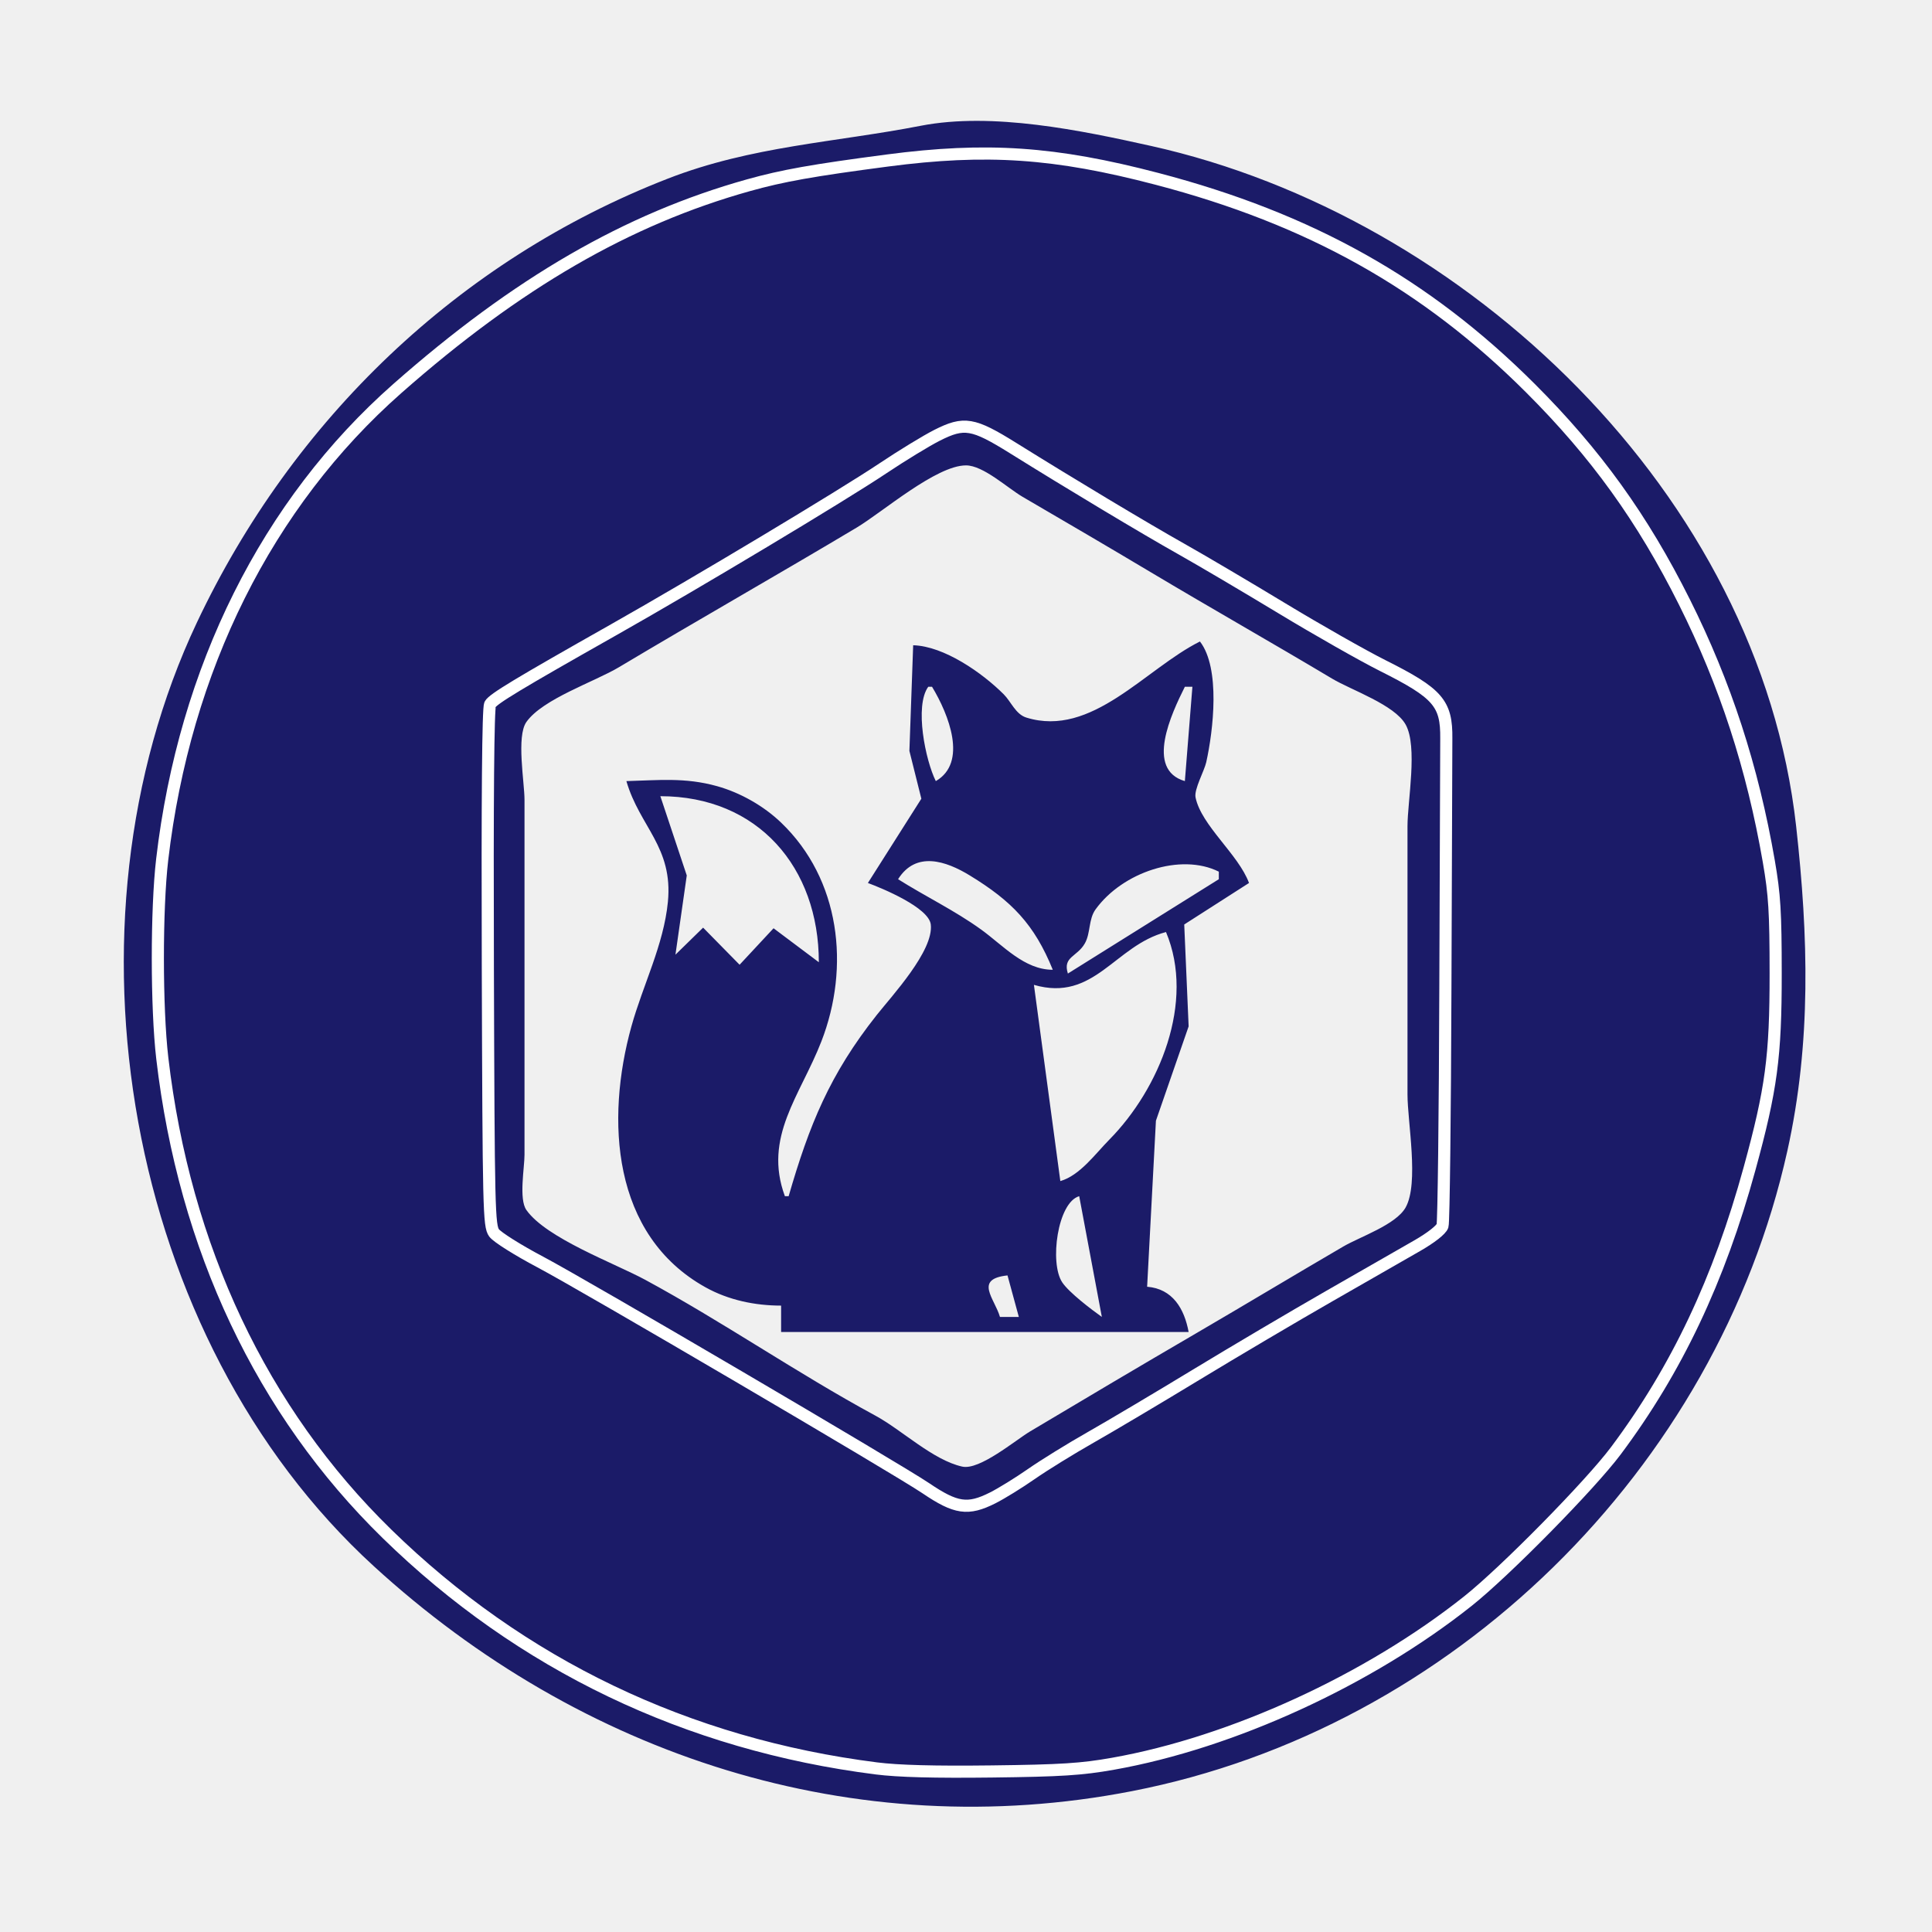
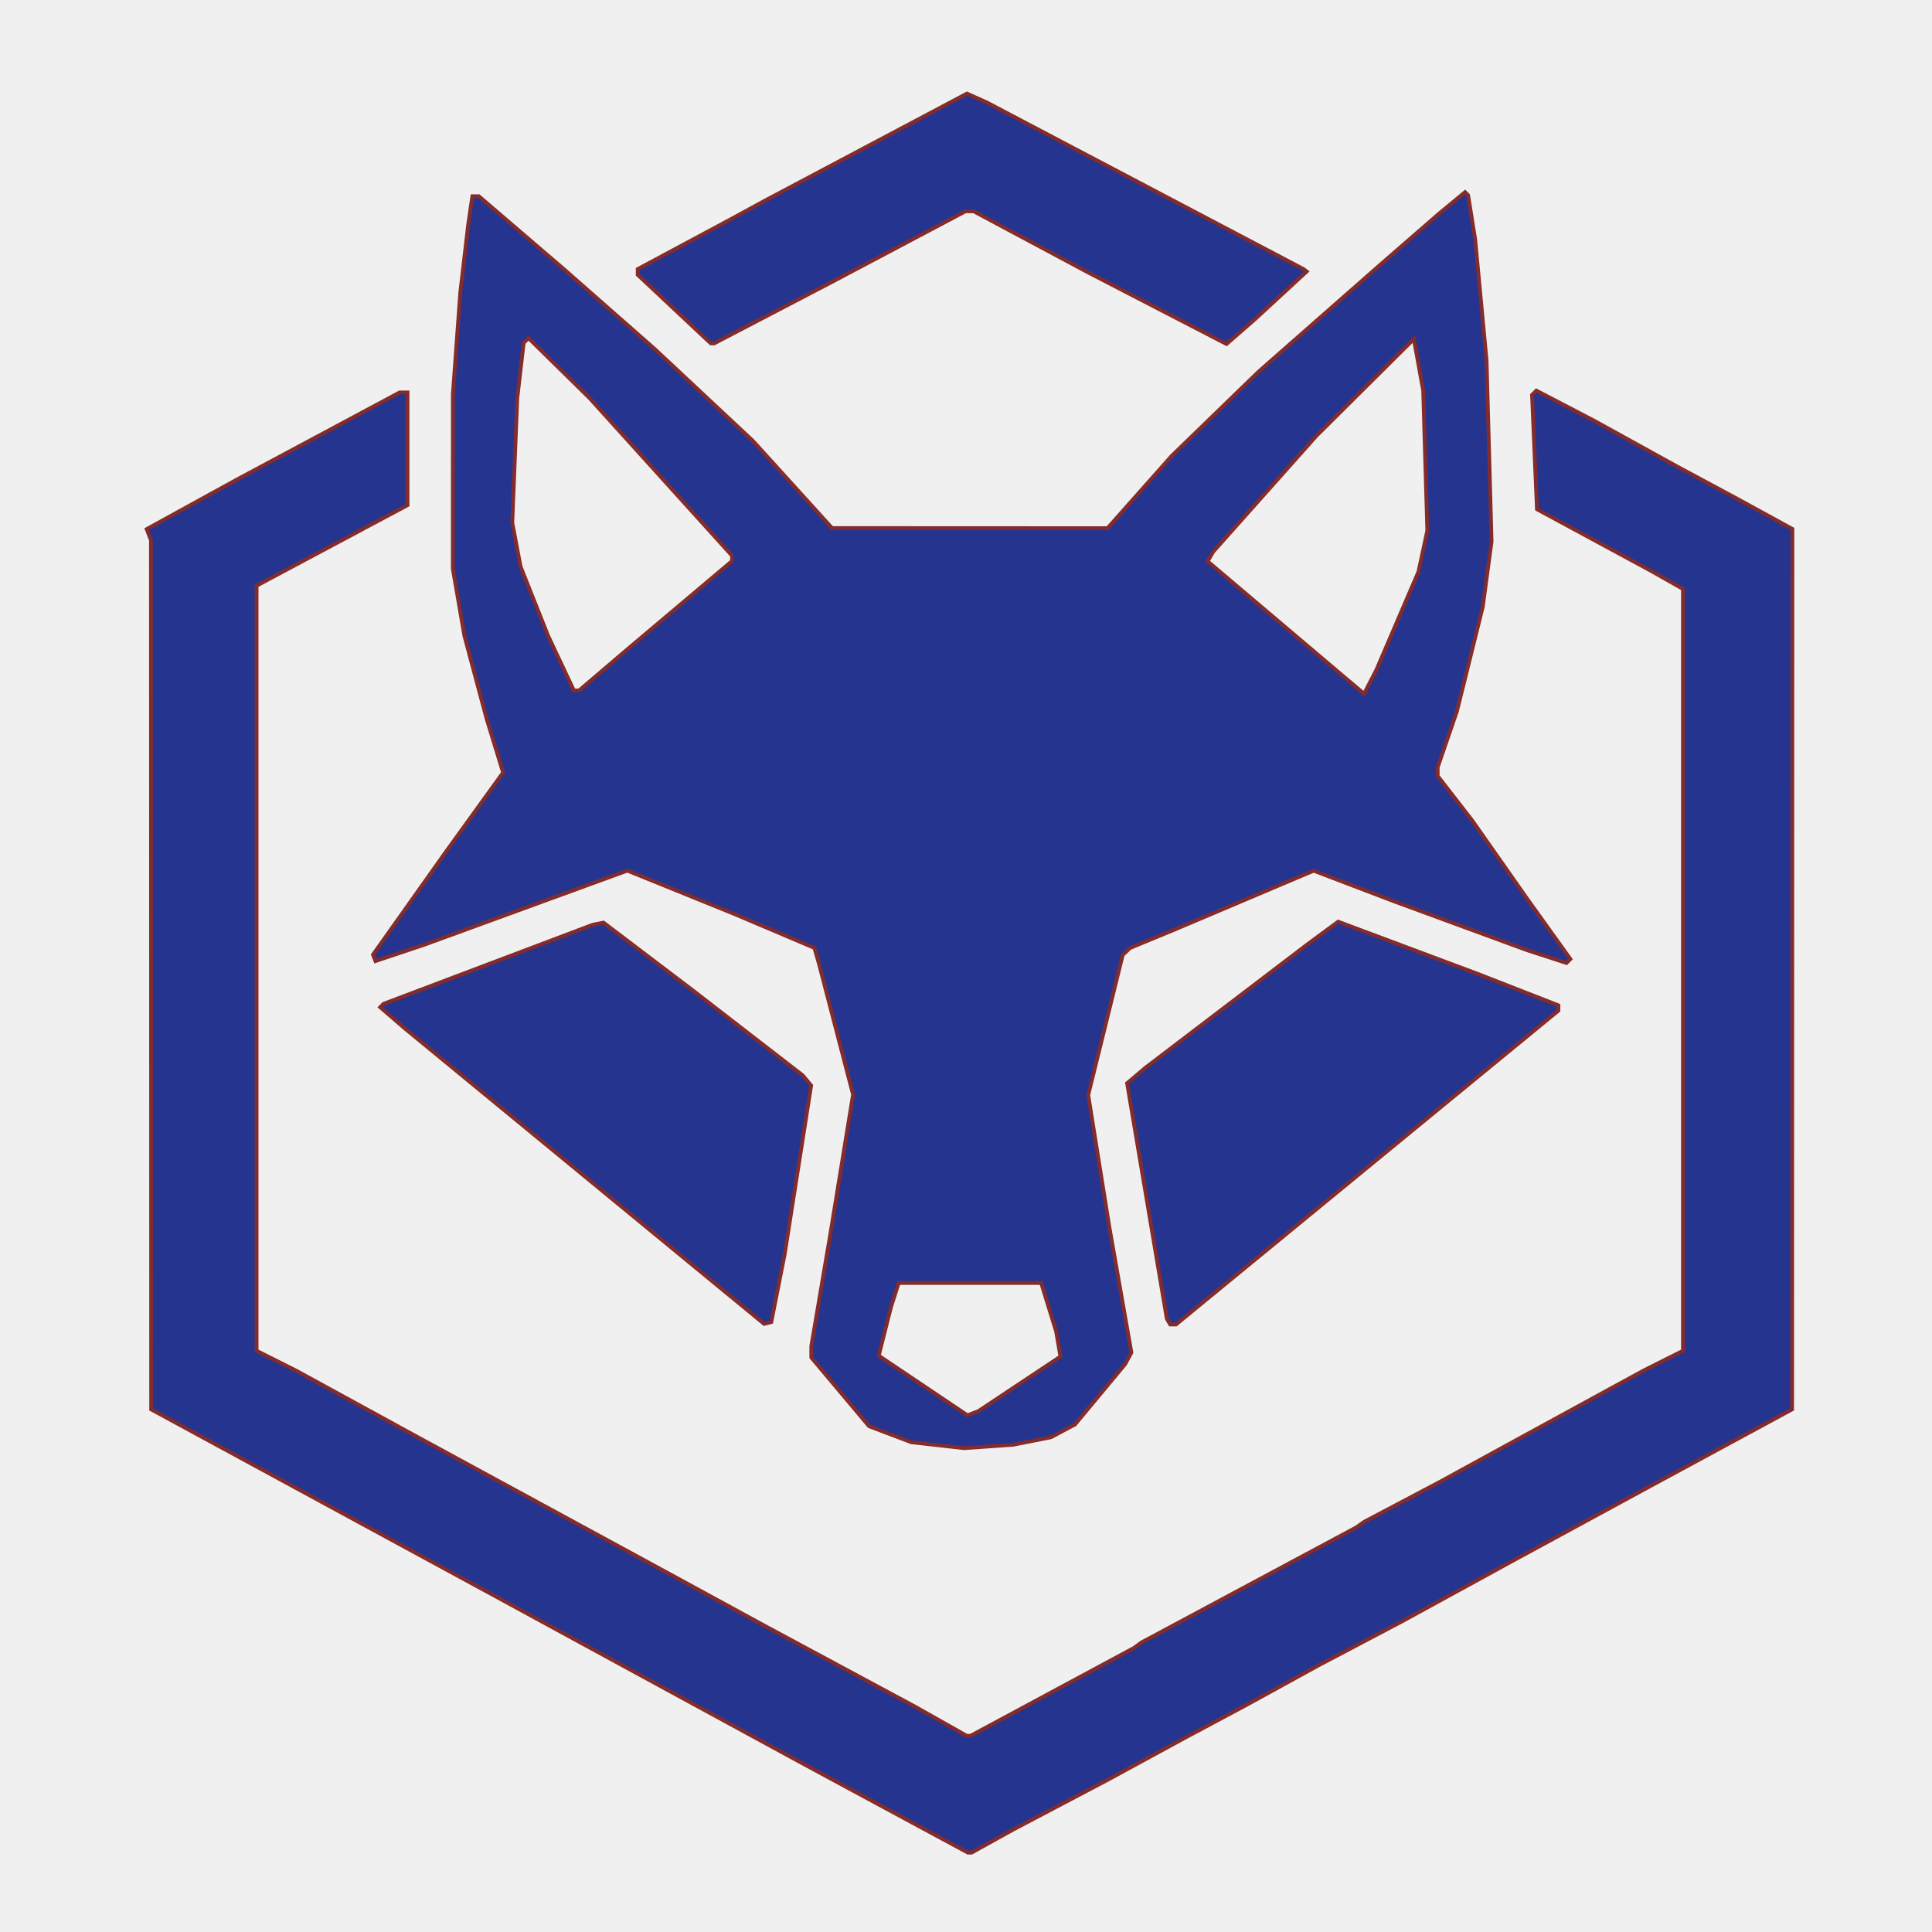
<svg xmlns="http://www.w3.org/2000/svg" version="1.1" id="svg1" width="512" height="512" viewBox="0 0 512 512">
  <defs id="defs1" />
  <g id="g1">
-     <path style="fill:#1b1b68;stroke:none;fill-opacity:1" d="m 244,33.333 c -22.757,4.425 -44.794,5.364 -67,14 C 121.483,68.923 77.533,111.282 52.167,165 14.337,245.109 32.981,354.56 99,415 153.993,465.346 226.293,488.999 300,474.667 384.949,458.149 454.915,389.382 473.667,305 480.064,276.212 479.224,248.018 476,219 466.227,131.045 388.646,57.255 305,38.667 286.528,34.562 262.99,29.641 244,33.333 m -1,7.833 c 26.411,-4.035 57.116,2.872 82,11.167 C 409.166,80.389 462.607,156.668 471,243 c 3.342,34.38 -5.605,69.653 -18.667,101 -9.322,22.372 -24.108,43.775 -41.333,61 -14.774,14.774 -30.584,28.191 -49,38.167 -22.957,12.435 -48.667,22.907 -75,25.833 -68.576,7.62 -132.294,-12.582 -183,-60.167 -82.199,-77.141 -85.778,-228.959 0,-305.5 29.183,-26.04 60.666,-46.416 99,-56 13.281,-3.32 26.618,-4.122 40,-6.167 m 11,72.167 c -9.862,3.15 -20.017,12.093 -29,17.333 -21.636,12.621 -42.958,26.227 -65,38.167 -7.432,4.026 -14.739,8.497 -22,12.833 -2.262,1.351 -6.856,2.922 -7.833,5.5 C 127.167,195.076 130,209.48 130,218 v 74 24 c 0,2.473 -0.984,7.565 0.5,9.667 3.528,4.998 14.269,8.615 19.5,11.667 17.037,9.938 33.982,20.073 51,30 14.048,8.195 28.052,16.503 42,24.833 3.972,2.372 10.06,8.078 15,6.5 9.089,-2.903 17.606,-10.953 26,-15.5 23.099,-12.512 44.882,-27.478 68,-40 7.432,-4.026 14.739,-8.497 22,-12.833 2.262,-1.351 6.856,-2.922 7.833,-5.5 C 384.833,316.925 382,302.52 382,294 v -73 c 0,-8.296 3.537,-26.823 -0.5,-34 -2.94,-5.227 -14.358,-9.381 -19.5,-12.167 -17.34,-9.393 -33.678,-20.617 -51,-30 -14.319,-7.756 -27.846,-16.94 -42,-25 -3.998,-2.277 -10.082,-8.071 -15,-6.5 m 2,10 c 4.583,0 11.064,6.038 15,8.333 11.348,6.62 22.696,13.249 34,20 15.922,9.509 32.078,18.658 48,28.167 5.102,3.047 16.544,6.912 19.5,12.167 3.274,5.821 0.5,20.305 0.5,27 v 71 c 0,7.381 3.101,23.598 -0.5,30 -2.575,4.577 -12.079,7.754 -16.5,10.333 -13.039,7.606 -25.984,15.408 -39,23 -14.733,8.595 -29.351,17.251 -44,26 -3.93,2.347 -13.392,10.357 -18,9.333 -7.776,-1.728 -15.99,-9.703 -23,-13.5 -20.728,-11.228 -40.253,-24.762 -61,-36 -8.103,-4.389 -26.211,-11.008 -31.5,-18.5 C 137.456,317.771 139,309.487 139,306 v -39 -55 c 0,-4.692 -2.207,-16.832 0.5,-20.667 4.31,-6.106 18.055,-10.651 24.5,-14.5 20.902,-12.483 42.101,-24.518 63,-37 6.897,-4.119 21.092,-16.5 29,-16.5 M 318,170 c -14.518,7.259 -28.623,25.551 -46,20.167 -2.859,-0.886 -4.036,-4.203 -6,-6.167 -5.695,-5.695 -15.835,-12.785 -24,-13 l -1,28 3.167,12.667 L 230,234 c 3.793,1.398 16.146,6.511 16.667,11 0.808,6.97 -10.282,18.882 -14.333,24 C 219.862,284.753 214.462,298.132 209,317 h -1 c -5.78,-15.689 4.078,-26.63 9.667,-41 7.692,-19.78 4.992,-42.994 -10.667,-58 -4.623,-4.431 -10.831,-7.953 -17,-9.667 -8.482,-2.356 -15.489,-1.557 -24,-1.333 3.499,12.088 12.414,17.46 11,32 -1.11,11.414 -6.623,22.041 -9.667,33 -6.85,24.66 -5.256,55.321 19.667,69.167 6.089,3.383 13.094,4.833 20,4.833 v 7 h 108 c -1.141,-6.194 -4.254,-11.467 -11,-12 L 306.333,297 315,272 313.833,245 331,234 c -2.794,-7.583 -12.622,-15.201 -14.167,-22.667 -0.44,-2.126 2.325,-7.048 2.833,-9.333 1.874,-8.433 3.814,-24.908 -1.667,-32 m -72,12 h 1 c 4.45,7.352 9.484,20.088 1,25 -2.742,-5.484 -5.706,-19.904 -2,-25 m 70,0 -2,25 c -10.53,-3.048 -3.587,-17.827 0,-25 h 2 m -99,73 -12,-9 -9,9.667 -9.667,-9.833 L 179,253 l 3,-21 -7,-21 c 25.899,0 42,18.917 42,44 m 106,-24 v 2 l -40,25 c -1.422,-4.502 2.453,-4.378 4.5,-8 1.549,-2.741 0.939,-6.381 2.833,-9 7.154,-9.894 22.608,-15.029 32.667,-10 m -44,26 c -7.548,0 -13.135,-6.431 -19,-10.667 -6.961,-5.028 -14.815,-8.796 -22,-13.333 4.734,-7.532 12.684,-4.859 19,-1 11.12,6.796 17.11,12.937 22,25 m 30,-10 c 7.806,18.539 -1.772,41.586 -15,55 -3.769,3.822 -7.808,9.497 -13,11 l -7,-52 c 16.031,4.641 21.388,-10.418 35,-14 m -23,70 6,32 c -2.714,-1.926 -8.686,-6.445 -10.5,-9.167 C 278.096,334.727 280.244,318.666 286,317 m -19,21 3,11 h -5 c -1.415,-4.887 -6.963,-10.056 2,-11 z" id="path1" />
-     <path style="fill:#1b1b68;stroke:#ffffff;stroke-width:3.215;paint-order:markers fill stroke;fill-opacity:1" d="M 232.249,468.648 C 182.13,462.29 138.036,441.151 102.538,406.466 69.394,374.08 48.884,330.666 43.012,280.468 41.45,267.118 41.435,240.991 42.982,227.77 48.889,177.268 70.807,133.368 105.294,102.964 c 31.711,-27.957 60.976,-44.899 93.063,-53.876 9.059,-2.534 17.01,-3.95 36.745,-6.542 26.353,-3.461 44.491,-2.23 71.535,4.858 40.533,10.622 71.289,27.86 98.917,55.441 17.363,17.334 29.713,34.484 40.833,56.703 10.835,21.652 18.069,43.876 22.367,68.722 1.531,8.852 1.809,13.397 1.816,29.739 0.01,22.017 -1.14,30.615 -6.911,51.66 -8.096,29.528 -19.339,53.264 -35.414,74.768 -6.805,9.103 -29.363,32.031 -39.222,39.865 -26.337,20.927 -62.532,37.518 -94.041,43.106 -8.38,1.486 -13.715,1.826 -32.151,2.049 -15.193,0.183 -24.755,-0.07 -30.583,-0.809 z m 30.811,-71.683 c 2.306,-1.158 6.925,-4.01 10.263,-6.337 3.339,-2.327 10.392,-6.684 15.673,-9.683 5.282,-2.998 17.841,-10.456 27.91,-16.572 10.069,-6.116 25.983,-15.519 35.366,-20.895 9.382,-5.376 19.847,-11.373 23.255,-13.328 3.71,-2.128 6.422,-4.252 6.758,-5.295 0.309,-0.958 0.65,-29.411 0.757,-63.23 0.107,-33.819 0.216,-63.478 0.243,-65.909 0.101,-9.338 -2.209,-11.993 -16.803,-19.308 -5.271,-2.642 -17.276,-9.459 -26.677,-15.148 -9.401,-5.689 -21.433,-12.787 -26.738,-15.772 -9.772,-5.499 -29.229,-17.17 -44.588,-26.745 -10.606,-6.612 -12.969,-7.011 -20.131,-3.395 -2.827,1.427 -9.314,5.385 -14.417,8.797 -10.841,7.247 -49.248,30.276 -71.168,42.672 -25.628,14.493 -32.034,18.359 -32.881,19.842 -0.534,0.936 -0.739,24.8 -0.599,69.743 0.2,64.233 0.299,68.44 1.655,70.33 0.793,1.105 6.289,4.569 12.213,7.696 11.637,6.145 94.617,54.832 102.186,59.957 7.999,5.415 11.16,5.876 17.723,2.58 z" id="path2" />
+     <path style="fill:#25358f;stroke:#842b2b;stroke-opacity:1;fill-opacity:1" d="M 234.5,479.103 212.5,467.23 170.485,444.365 128.471,421.5 84.266,397.5 40.061,373.5 40.031,258.332 40,143.164 39.436,141.694 38.872,140.225 50.686,133.73 62.5,127.235 84.201,115.617 105.902,104 l 1.049,0 1.049,0 v 14.941 14.941 L 88,144.549 68,155.217 v 101.375 101.375 l 5.25,2.639 5.25,2.639 16,8.747 16,8.747 34.5,18.75 34.5,18.75 11.5,6.267 11.5,6.267 20,10.753 20,10.753 6.84,3.861 6.84,3.861 h 0.518 0.518 l 21.642,-11.64 21.642,-11.64 1,-0.726 1,-0.726 L 331,420 l 28.5,-15.269 1,-0.713 1,-0.713 10,-5.278 10,-5.278 10.5,-5.746 10.5,-5.746 16.5,-9.007 16.5,-9.007 5.25,-2.639 5.25,-2.639 v -100.941 -100.941 l -4.25,-2.409 -4.25,-2.409 -15.095,-8.158 -15.095,-8.158 -0.655,-15.142 -0.655,-15.142 0.576,-0.576 0.576,-0.576 7.66,3.992 7.66,3.992 11.015,6.078 11.015,6.078 8,4.296 8,4.296 7.25,3.966 7.25,3.966 -0.035,116.66 -0.035,116.66 -19.215,10.398 -19.215,10.398 -17.5,9.502 -17.5,9.502 -15,8.205 -15,8.205 -11,5.793 -11,5.793 -9.5,5.218 -9.5,5.218 -8,4.274 -8,4.274 -10.5,5.71 -10.5,5.71 -12.5,6.582 -12.5,6.582 -5.5,3.049 -5.5,3.049 -0.5,0.006 -0.5,0.006 z m 14,-96.11 -7,-0.787 -5.593,-2.116 -5.593,-2.116 -7.657,-9.109 L 215,359.755 v -1.503 -1.503 l 2.485,-14.624 2.485,-14.624 3.048,-18.715 3.048,-18.715 -4.505,-17.285 -4.505,-17.285 -0.617,-2.145 -0.617,-2.145 -10.661,-4.52 -10.661,-4.52 -14.124,-5.724 -14.124,-5.724 -26.876,9.812 -26.876,9.812 -6.5,2.177 -6.5,2.177 -0.332,-0.845 -0.332,-0.845 9.75,-13.754 9.75,-13.754 7.494,-10.384 7.494,-10.384 -2.181,-7.116 -2.181,-7.116 -2.946,-11 -2.946,-11 -1.534,-8.881 -1.534,-8.881 0.002,-23.119 0.002,-23.119 0.988,-13.5 0.988,-13.5 1.046,-9 1.046,-9 0.552,-3.75 0.552,-3.75 0.858,0 0.858,0 11.375,9.75 11.375,9.75 11.929,10.489 11.929,10.489 13,12.164 13,12.164 10.5,11.565 10.5,11.565 36.5,0.016 36.5,0.016 8.5,-9.573 8.5,-9.573 11.512,-11.162 11.512,-11.162 15.929,-14 15.929,-14 8.059,-7.008 8.059,-7.008 3.376,-2.783 3.376,-2.783 0.409,0.409 0.409,0.409 0.937,5.882 0.937,5.882 1.504,16 1.504,16 0.663,24 0.663,24 -1.162,8.65 -1.162,8.65 -3.425,13.85 L 386.102,188.5 383.551,195.925 381,203.35 v 1.15 1.15 l 4.574,5.89 4.574,5.89 7.394,10.535 7.394,10.535 5.618,7.831 5.618,7.831 -0.521,0.521 -0.521,0.521 -5.315,-1.73 -5.315,-1.73 -17.5,-6.427 -17.5,-6.427 -10.685,-4.072 -10.685,-4.072 -18.315,7.758 -18.315,7.758 -6,2.478 -6,2.478 -0.978,0.92 -0.978,0.92 -4.576,18.574 -4.576,18.574 2.826,17.648 2.826,17.648 2.896,16.47 2.896,16.47 -0.822,1.53 -0.822,1.53 -6.653,8 -6.653,8 -3.193,1.697 -3.193,1.697 -5,0.99 -5,0.99 -6.5,0.453 -6.5,0.453 z m 21.669,-16.272 10.857,-7.221 -0.578,-3.355 -0.578,-3.355 -1.975,-6.395 L 275.92,340 H 257.037 238.155 l -1.028,3.25 -1.028,3.25 -1.605,6.361 -1.605,6.361 0.306,0.237 0.306,0.237 11.444,7.685 11.444,7.685 1.462,-0.561 1.462,-0.561 z m 100.17,-202.227 5.577,-13.005 1.168,-5.447 1.168,-5.447 -0.549,-18.548 L 377.156,103.5 375.917,96.674 374.679,89.849 361.774,102.674 348.869,115.5 335.185,130.865 321.5,146.23 l -0.732,1.263 -0.732,1.263 18.149,15.372 18.149,15.372 2.582,2.175 2.582,2.175 1.631,-3.175 1.631,-3.175 z M 159.623,177.727 165.746,172.5 179.873,160.588 194,148.675 v -0.701 l 0,-0.701 -18.88,-20.887 -18.88,-20.887 -8.09,-7.947 -8.09,-7.947 -0.64,0.64 -0.64,0.64 -0.845,7.307 -0.845,7.307 -0.667,16.5 -0.667,16.5 1.102,5.827 1.102,5.827 3.648,9.174 3.648,9.173 3.417,7.25 3.417,7.25 0.704,-0.023 0.704,-0.023 z m -4.76,133.947 -47.637,-39.174 -3.238,-2.791 -3.238,-2.791 0.449,-0.449 0.449,-0.449 27.705,-10.472 27.705,-10.472 1.437,-0.287 1.437,-0.287 11.784,8.937 11.784,8.937 14.626,11.311 14.626,11.311 1.107,1.333 1.107,1.333 -3.518,22.419 -3.518,22.419 -1.764,8.933 -1.764,8.933 -0.95,0.24 -0.95,0.24 z M 309.669,350.25 l -0.449,-0.75 -5.263,-31.216 -5.263,-31.216 2.403,-2.038 2.403,-2.038 21.327,-16.246 21.327,-16.246 4.236,-3.124 4.236,-3.124 18.437,6.892 18.437,6.892 10.75,4.195 10.75,4.195 v 0.699 0.699 L 392.25,284.852 371.5,301.881 341.575,326.441 311.65,351 h -0.766 -0.766 z M 178.681,81.914 169,72.829 v -0.758 -0.758 l 12.75,-6.832 12.75,-6.832 4,-2.186 4,-2.186 26.876,-14.242 26.876,-14.242 2.624,1.176 2.624,1.176 42,22.096 42,22.096 0.395,0.309 0.395,0.309 -6.895,6.358 -6.895,6.358 -3.73,3.25 -3.73,3.25 L 306.77,81.724 288.5,72.277 273.268,64.139 258.037,56 l -1.09,0 h -1.09 L 238.178,65.353 220.5,74.706 204.889,82.853 189.278,91 h -0.458 -0.459 z" id="path265492" />
  </g>
</svg>
